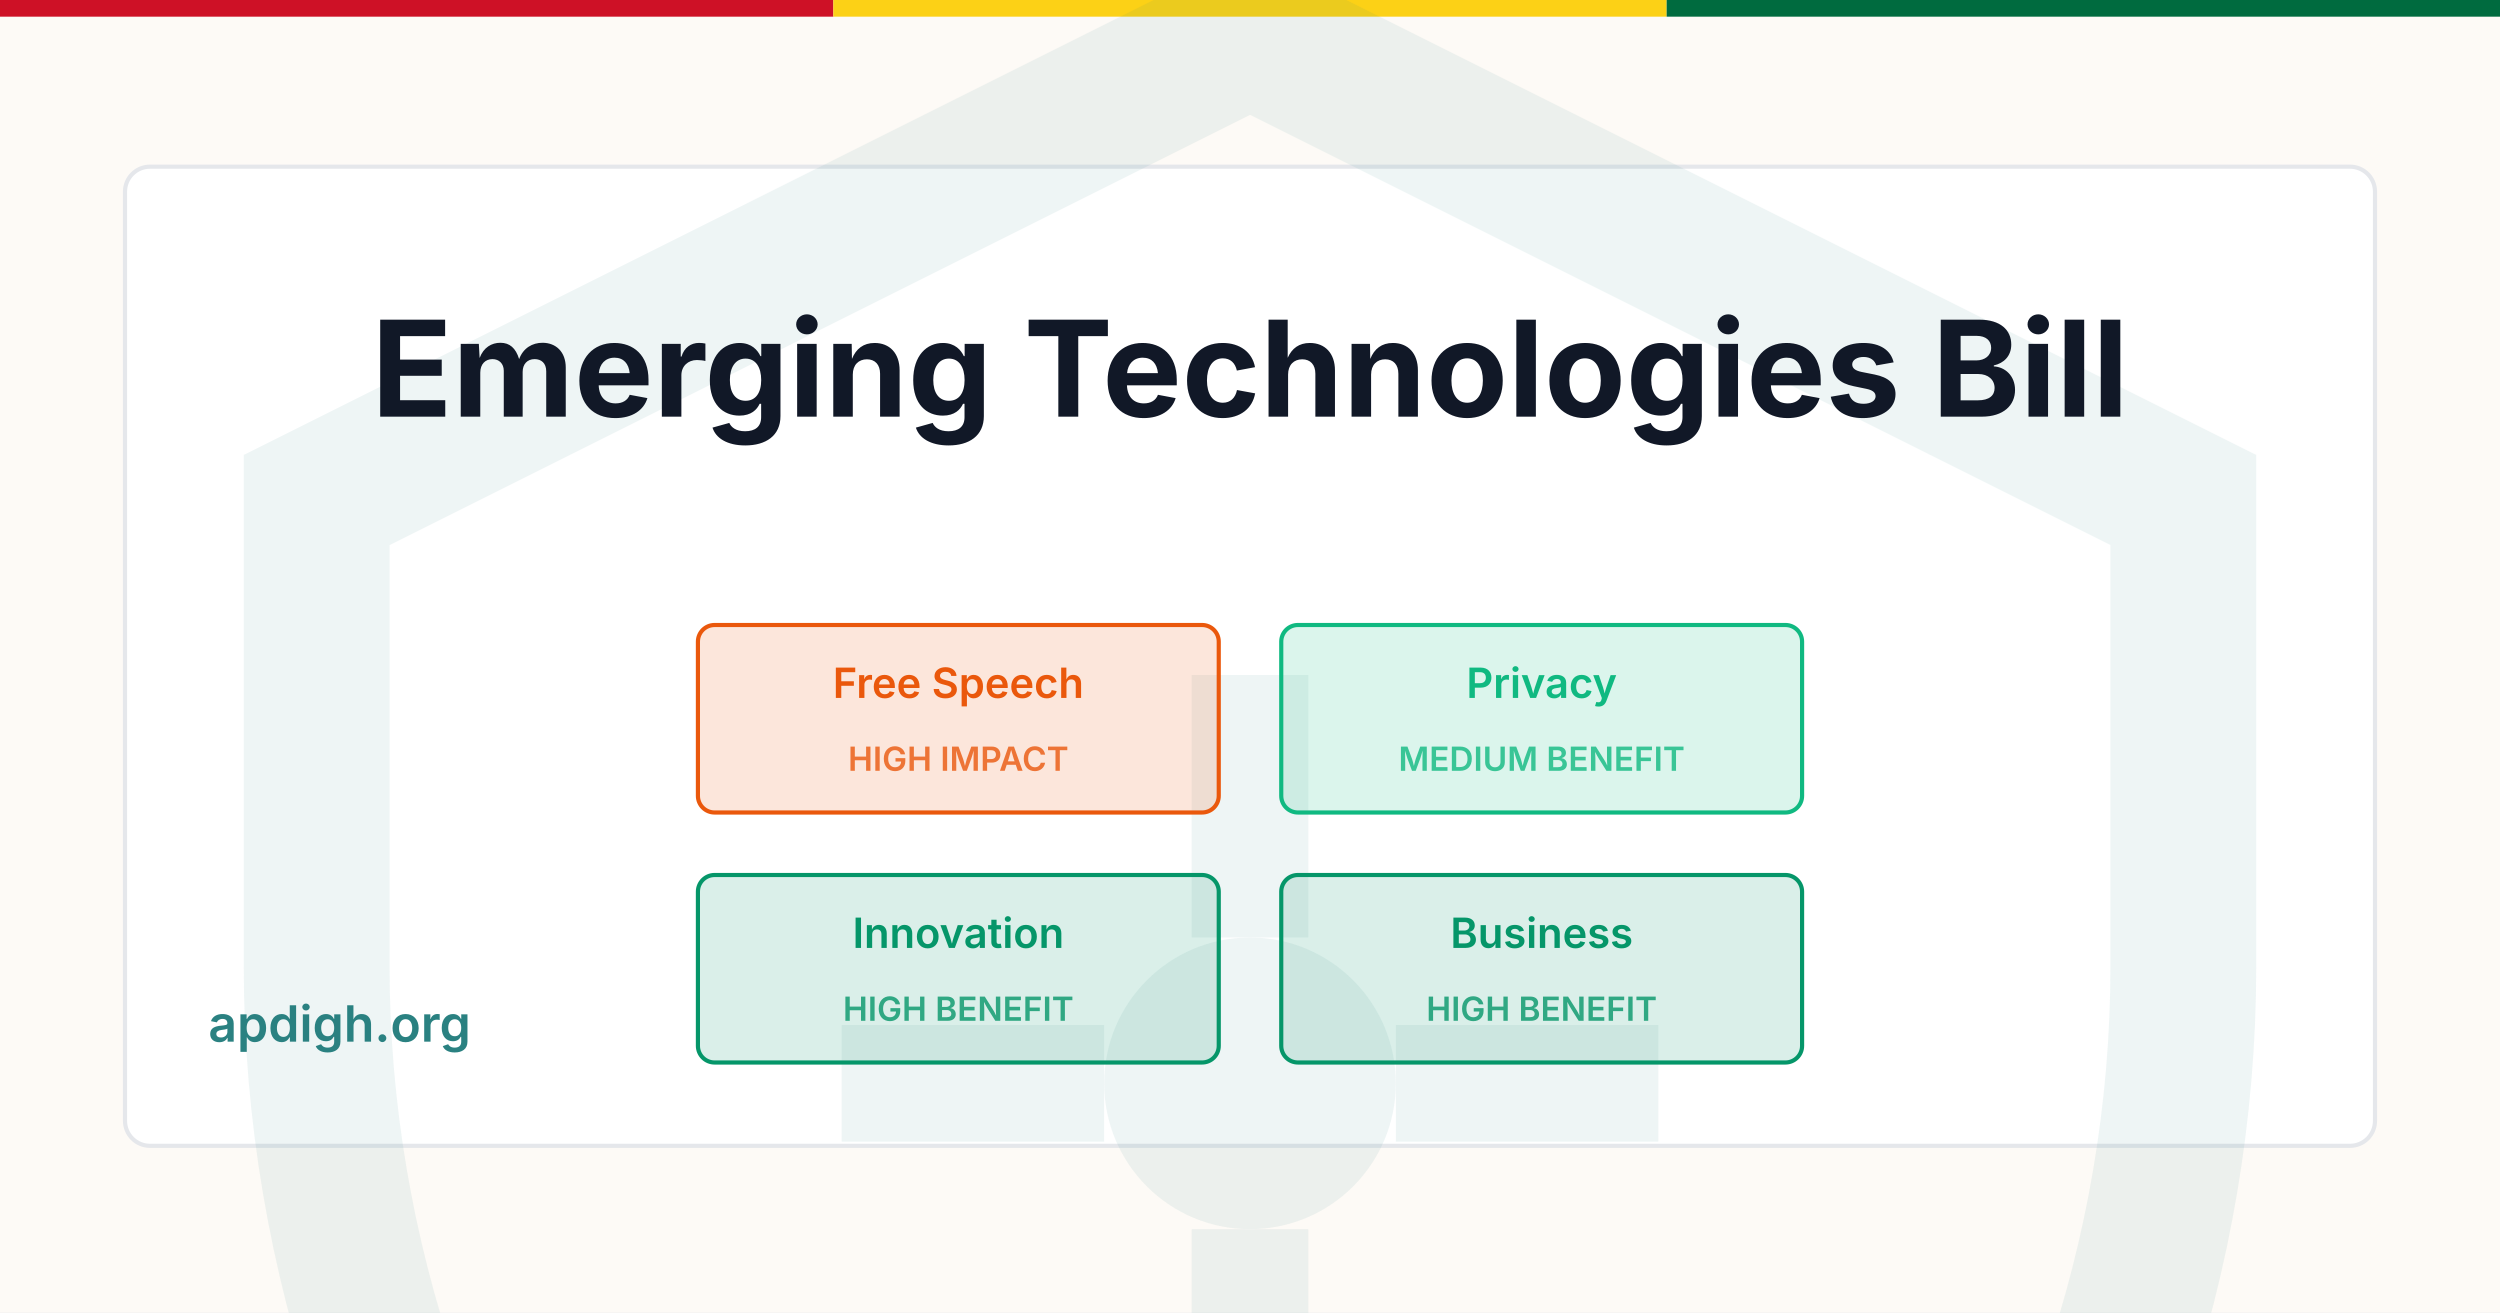
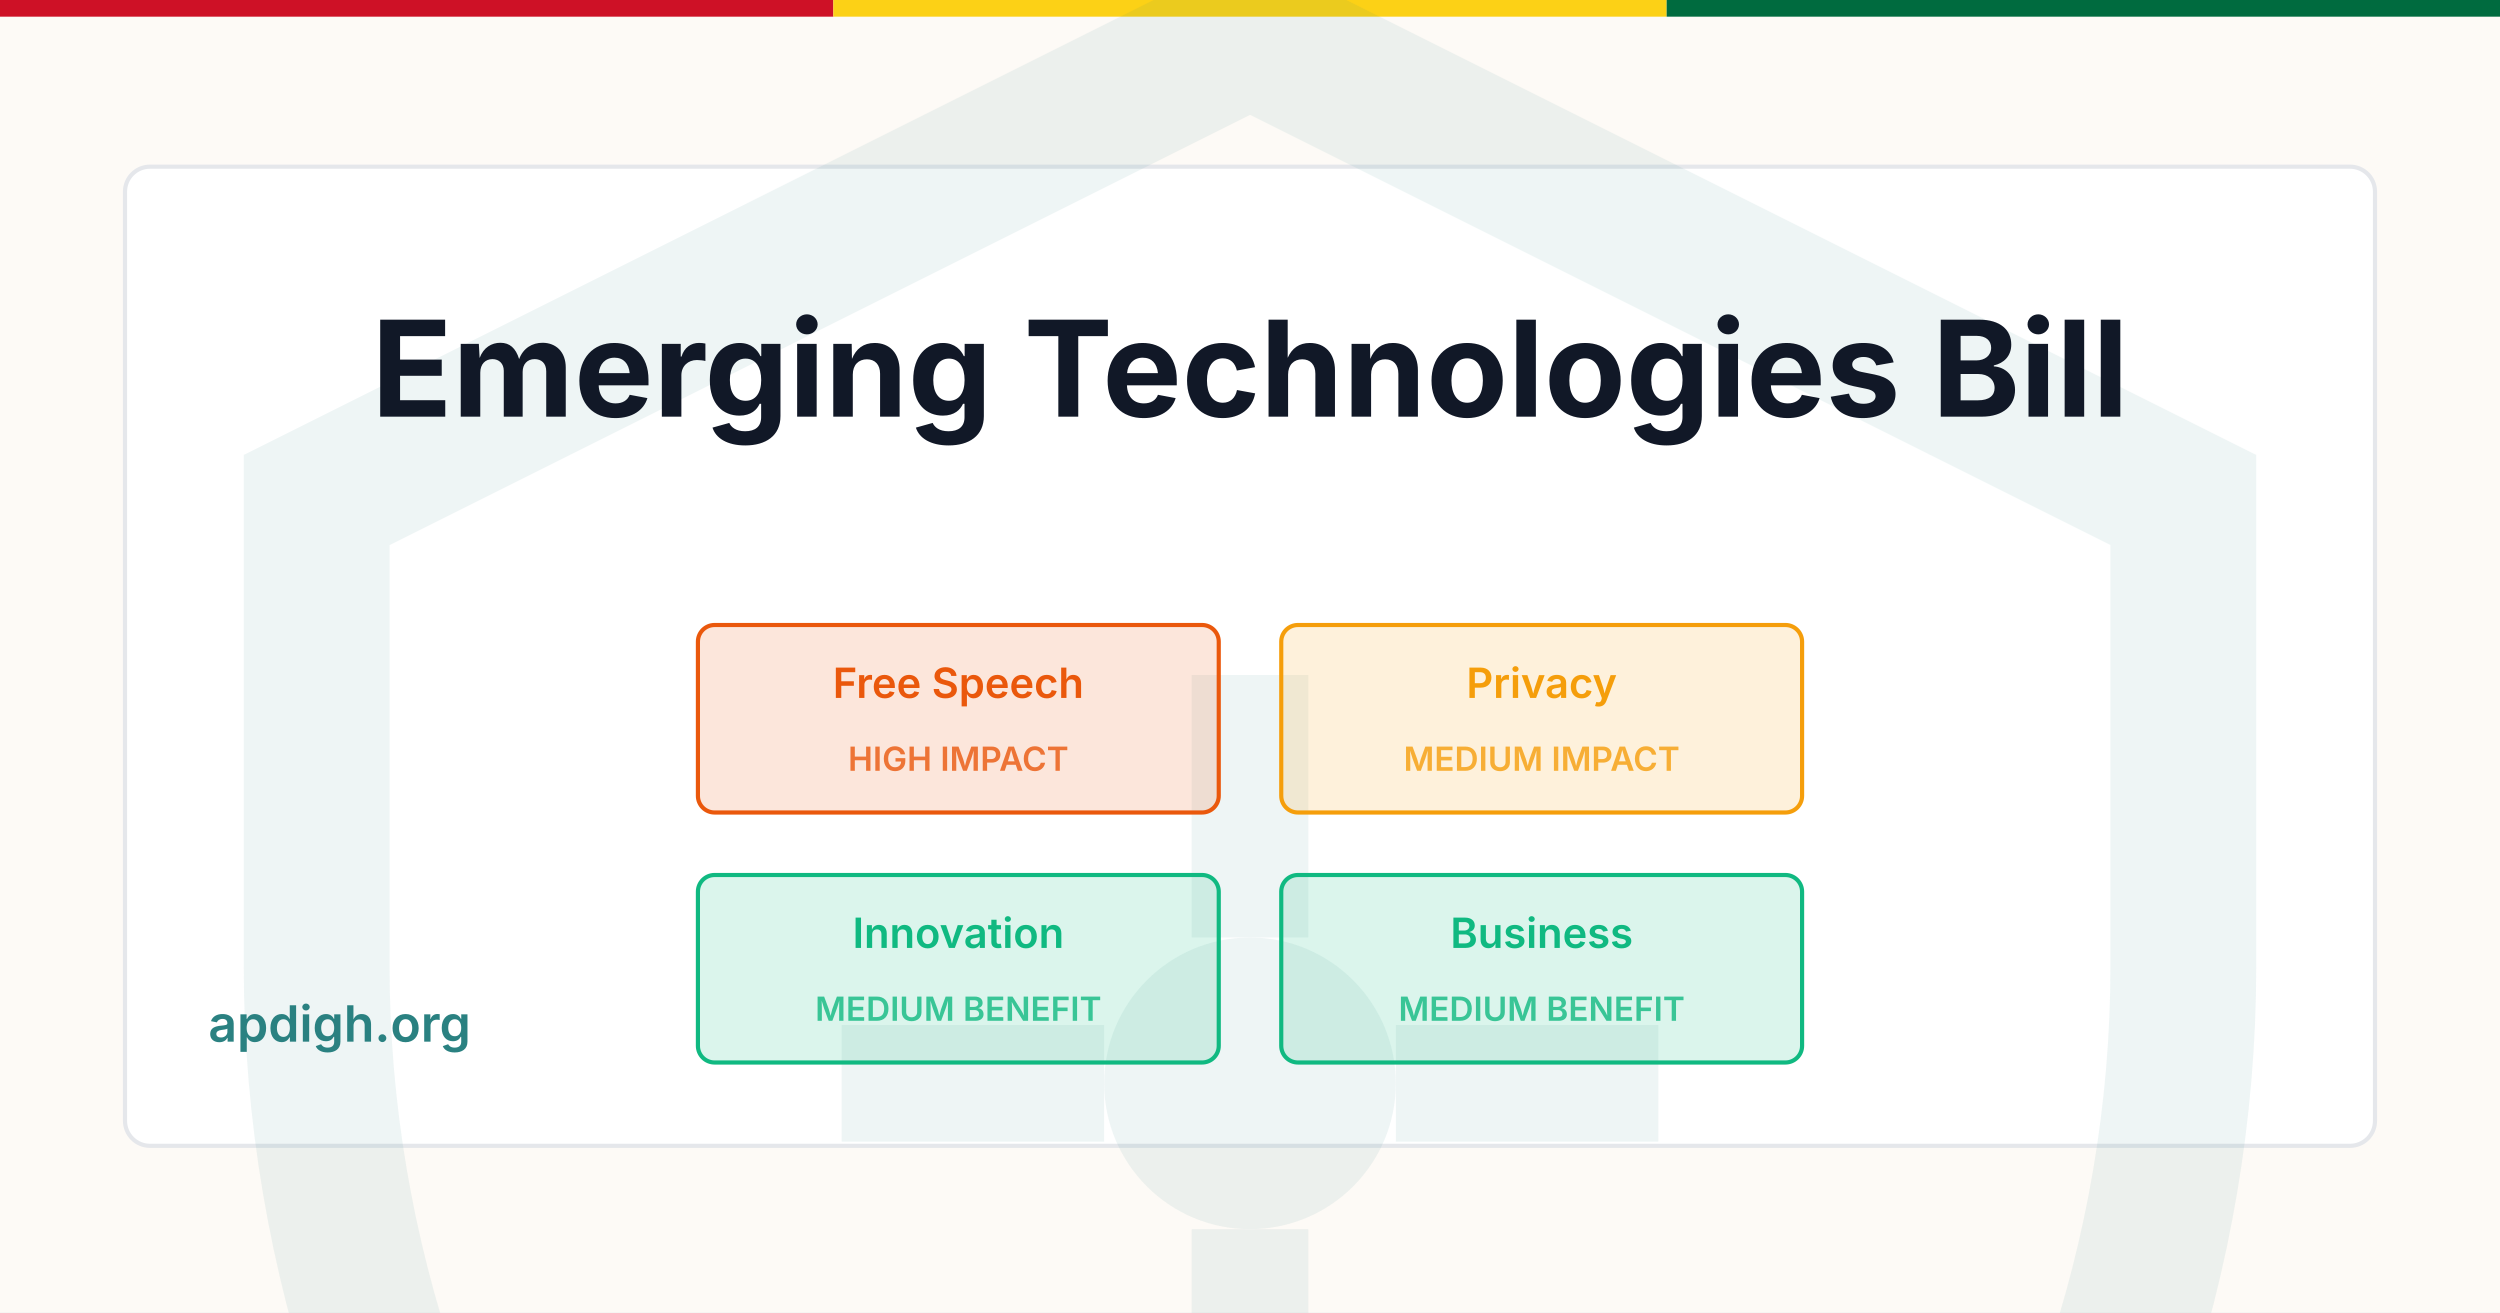
<svg xmlns="http://www.w3.org/2000/svg" width="1200" height="630" viewBox="0 0 1200 630">
  <rect width="1200" height="630" fill="#FDFAF6" />
  <rect x="0" y="0" width="400" height="8" fill="#CE1126" />
  <rect x="400" y="0" width="400" height="8" fill="#FCD116" />
  <rect x="800" y="0" width="400" height="8" fill="#006B3F" />
  <rect x="60" y="80" width="1080" height="470" fill="white" stroke="#E5E7EB" stroke-width="2" rx="12" />
  <g transform="translate(40, -40) scale(28)" opacity="0.08">
    <path d="M20 2L4 10V18C4 27.94 10.84 37.14 20 39C29.16 37.14 36 27.94 36 18V10L20 2Z" fill="none" stroke="#2A8181" stroke-width="2.5" />
    <circle cx="20" cy="20" r="2.5" fill="#2A8181" />
    <line x1="20" y1="17.5" x2="20" y2="13" stroke="#2A8181" stroke-width="2" />
    <line x1="20" y1="22.5" x2="20" y2="27" stroke="#2A8181" stroke-width="2" />
    <line x1="17.5" y1="20" x2="13" y2="20" stroke="#2A8181" stroke-width="2" />
    <line x1="22.5" y1="20" x2="27" y2="20" stroke="#2A8181" stroke-width="2" />
  </g>
  <text x="600" y="200" font-family="Inter, system-ui, sans-serif" font-size="64" font-weight="700" fill="#111827" text-anchor="middle">
    <tspan x="600" dy="0">Emerging Technologies Bill</tspan>
  </text>
  <text x="100" y="500" font-family="Inter, system-ui, sans-serif" font-size="24" font-weight="600" fill="#2A8181">
    apdigh.org
  </text>
  <g transform="translate(335, 300)">
    <rect x="0" y="0" width="250" height="90" rx="8" fill="#EA580C" opacity="0.15" />
    <rect x="0" y="0" width="250" height="90" rx="8" fill="none" stroke="#EA580C" stroke-width="2" />
    <text x="125" y="35" font-family="Inter, system-ui, sans-serif" font-size="20" font-weight="600" fill="#EA580C" text-anchor="middle">Free Speech</text>
    <text x="125" y="70" font-family="Inter, system-ui, sans-serif" font-size="16" font-weight="600" fill="#EA580C" text-anchor="middle" opacity="0.8">HIGH IMPACT</text>
  </g>
  <g transform="translate(615, 300)">
+     <rect x="0" y="0" width="250" height="90" rx="8" fill="#F59E0B" opacity="0.15" />
+     <rect x="0" y="0" width="250" height="90" rx="8" fill="none" stroke="#F59E0B" stroke-width="2" />
+     <text x="125" y="35" font-family="Inter, system-ui, sans-serif" font-size="20" font-weight="600" fill="#F59E0B" text-anchor="middle">Privacy</text>
+     <text x="125" y="70" font-family="Inter, system-ui, sans-serif" font-size="16" font-weight="600" fill="#F59E0B" text-anchor="middle" opacity="0.8">MEDIUM IMPACT</text>
+   </g>
+   <g transform="translate(335, 420)">
    <rect x="0" y="0" width="250" height="90" rx="8" fill="#10B981" opacity="0.15" />
    <rect x="0" y="0" width="250" height="90" rx="8" fill="none" stroke="#10B981" stroke-width="2" />
-     <text x="125" y="35" font-family="Inter, system-ui, sans-serif" font-size="20" font-weight="600" fill="#10B981" text-anchor="middle">Privacy</text>
+     <text x="125" y="35" font-family="Inter, system-ui, sans-serif" font-size="20" font-weight="600" fill="#10B981" text-anchor="middle">Innovation</text>
    <text x="125" y="70" font-family="Inter, system-ui, sans-serif" font-size="16" font-weight="600" fill="#10B981" text-anchor="middle" opacity="0.8">MEDIUM BENEFIT</text>
  </g>
-   <g transform="translate(335, 420)">
-     <rect x="0" y="0" width="250" height="90" rx="8" fill="#059669" opacity="0.15" />
-     <rect x="0" y="0" width="250" height="90" rx="8" fill="none" stroke="#059669" stroke-width="2" />
-     <text x="125" y="35" font-family="Inter, system-ui, sans-serif" font-size="20" font-weight="600" fill="#059669" text-anchor="middle">Innovation</text>
-     <text x="125" y="70" font-family="Inter, system-ui, sans-serif" font-size="16" font-weight="600" fill="#059669" text-anchor="middle" opacity="0.8">HIGH BENEFIT</text>
-   </g>
  <g transform="translate(615, 420)">
-     <rect x="0" y="0" width="250" height="90" rx="8" fill="#059669" opacity="0.15" />
-     <rect x="0" y="0" width="250" height="90" rx="8" fill="none" stroke="#059669" stroke-width="2" />
-     <text x="125" y="35" font-family="Inter, system-ui, sans-serif" font-size="20" font-weight="600" fill="#059669" text-anchor="middle">Business</text>
-     <text x="125" y="70" font-family="Inter, system-ui, sans-serif" font-size="16" font-weight="600" fill="#059669" text-anchor="middle" opacity="0.8">HIGH BENEFIT</text>
+     <rect x="0" y="0" width="250" height="90" rx="8" fill="#10B981" opacity="0.15" />
+     <rect x="0" y="0" width="250" height="90" rx="8" fill="none" stroke="#10B981" stroke-width="2" />
+     <text x="125" y="35" font-family="Inter, system-ui, sans-serif" font-size="20" font-weight="600" fill="#10B981" text-anchor="middle">Business</text>
+     <text x="125" y="70" font-family="Inter, system-ui, sans-serif" font-size="16" font-weight="600" fill="#10B981" text-anchor="middle" opacity="0.8">MEDIUM BENEFIT</text>
  </g>
</svg>
